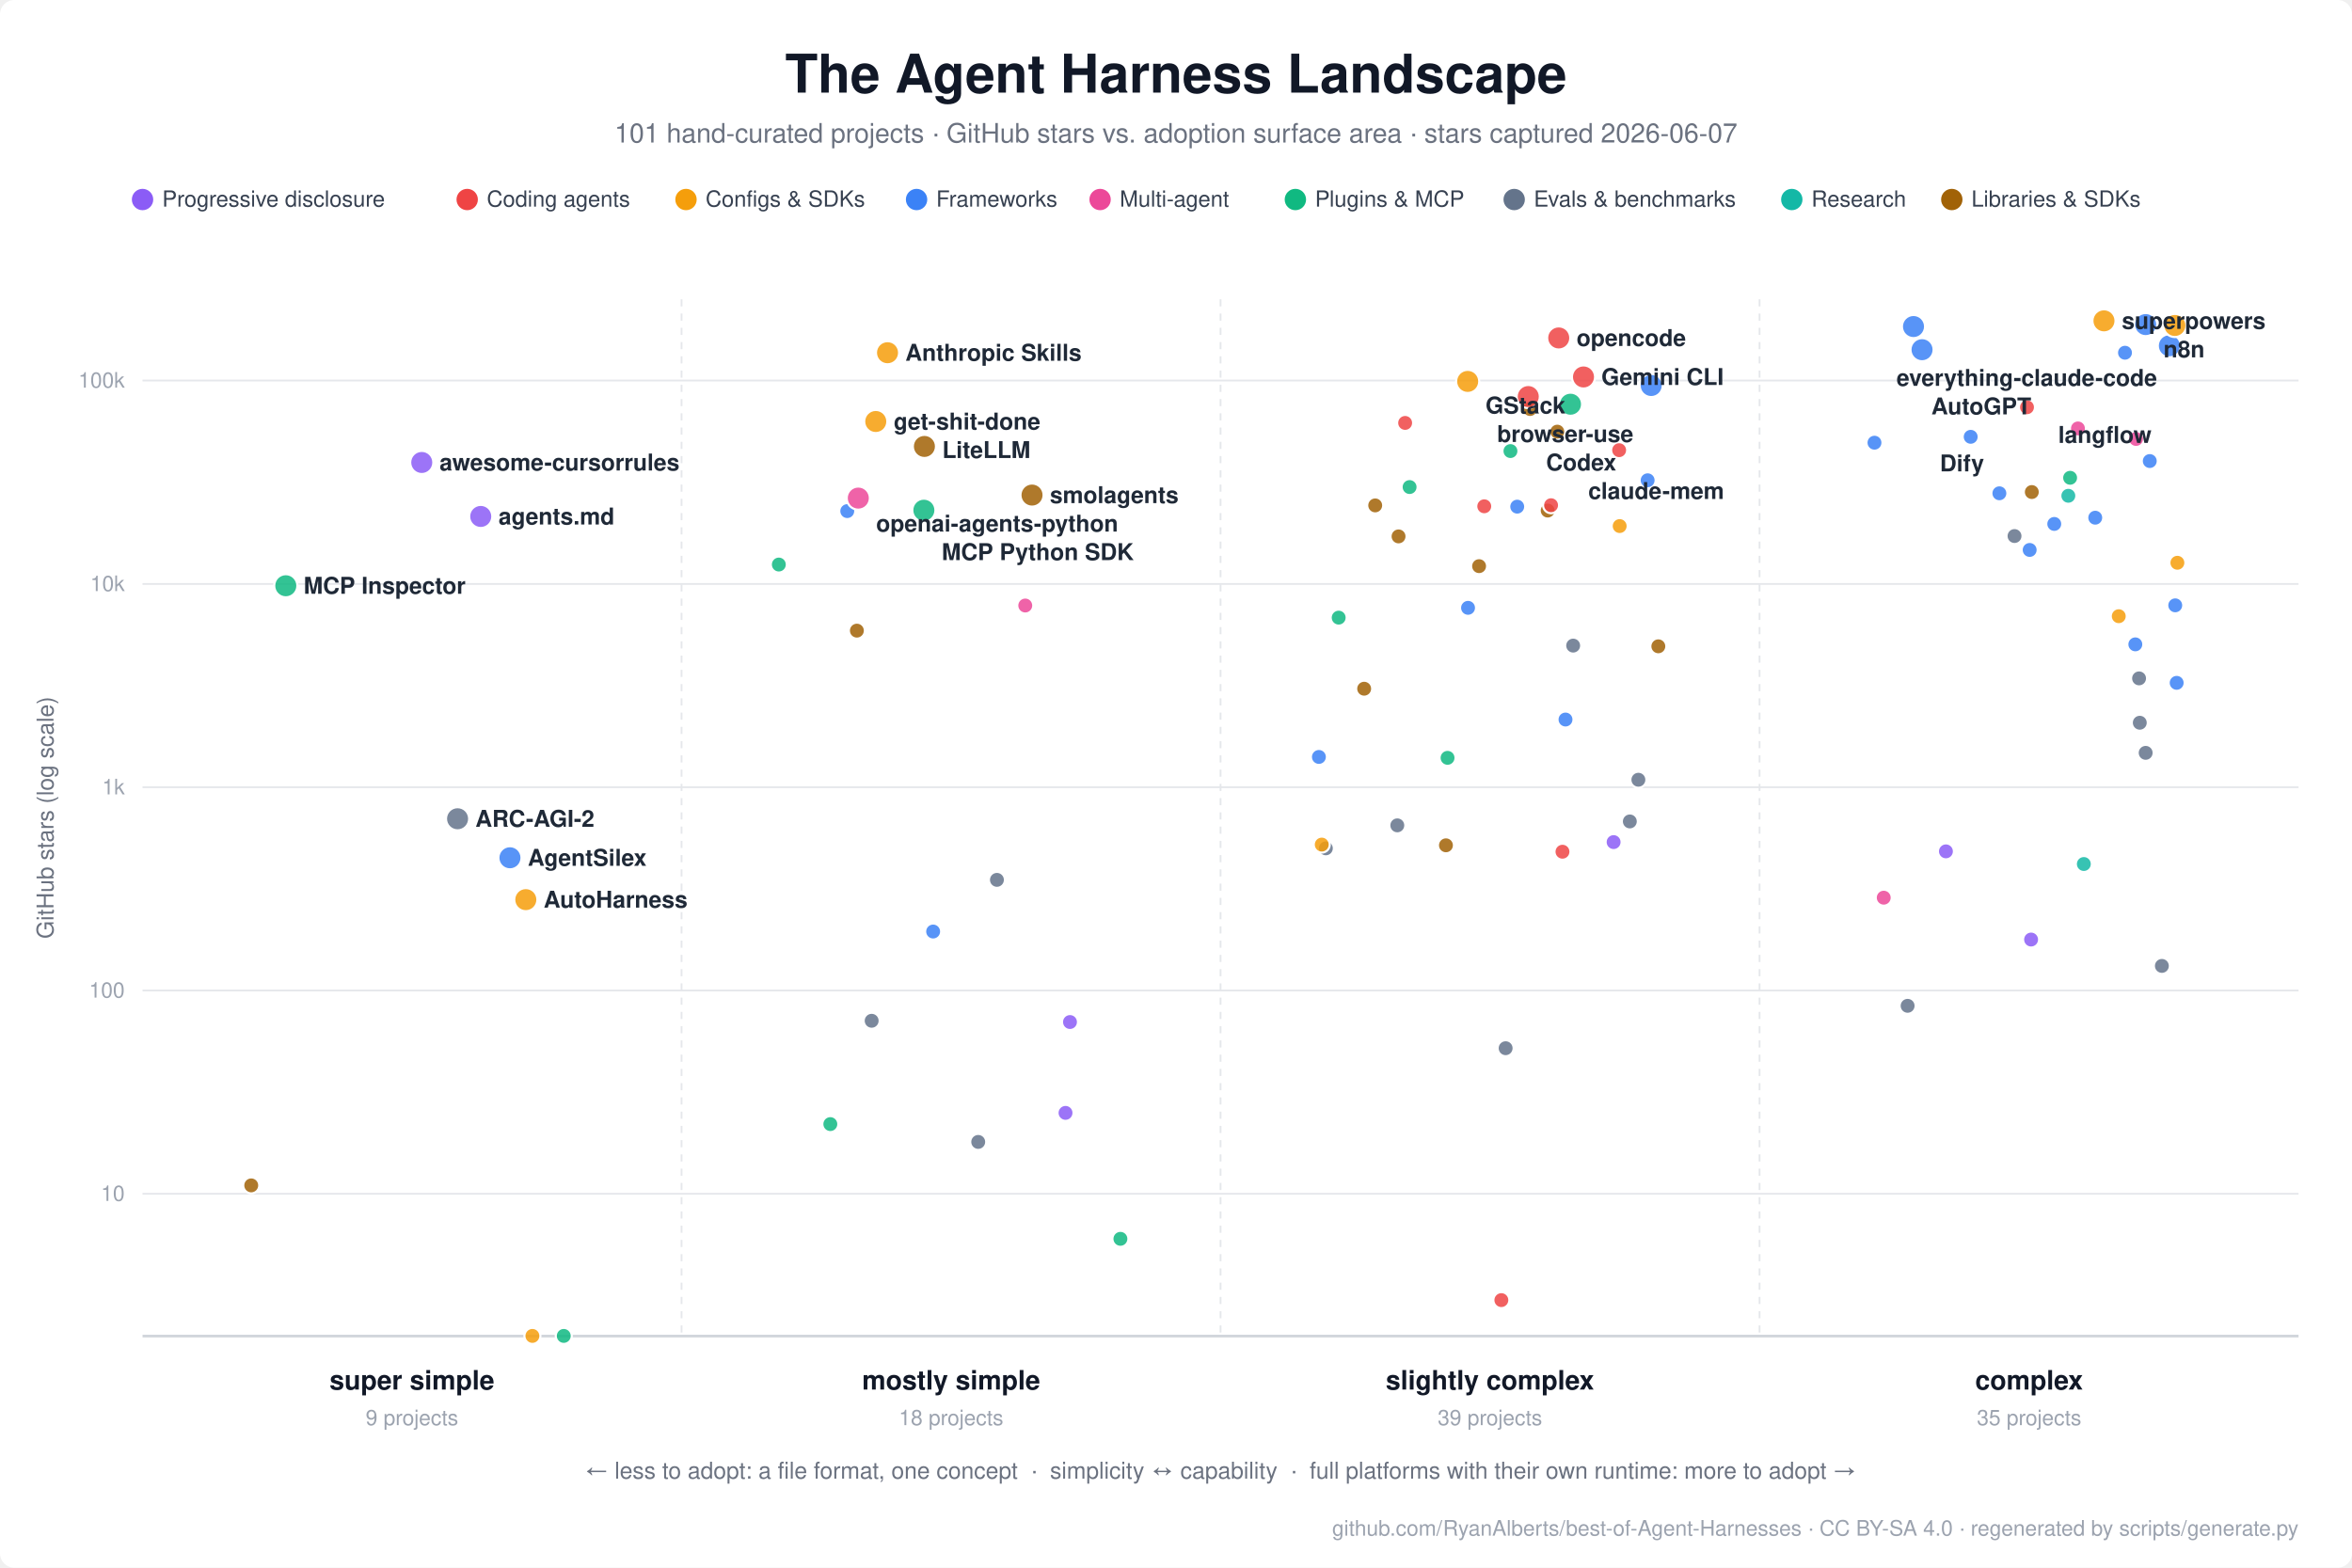
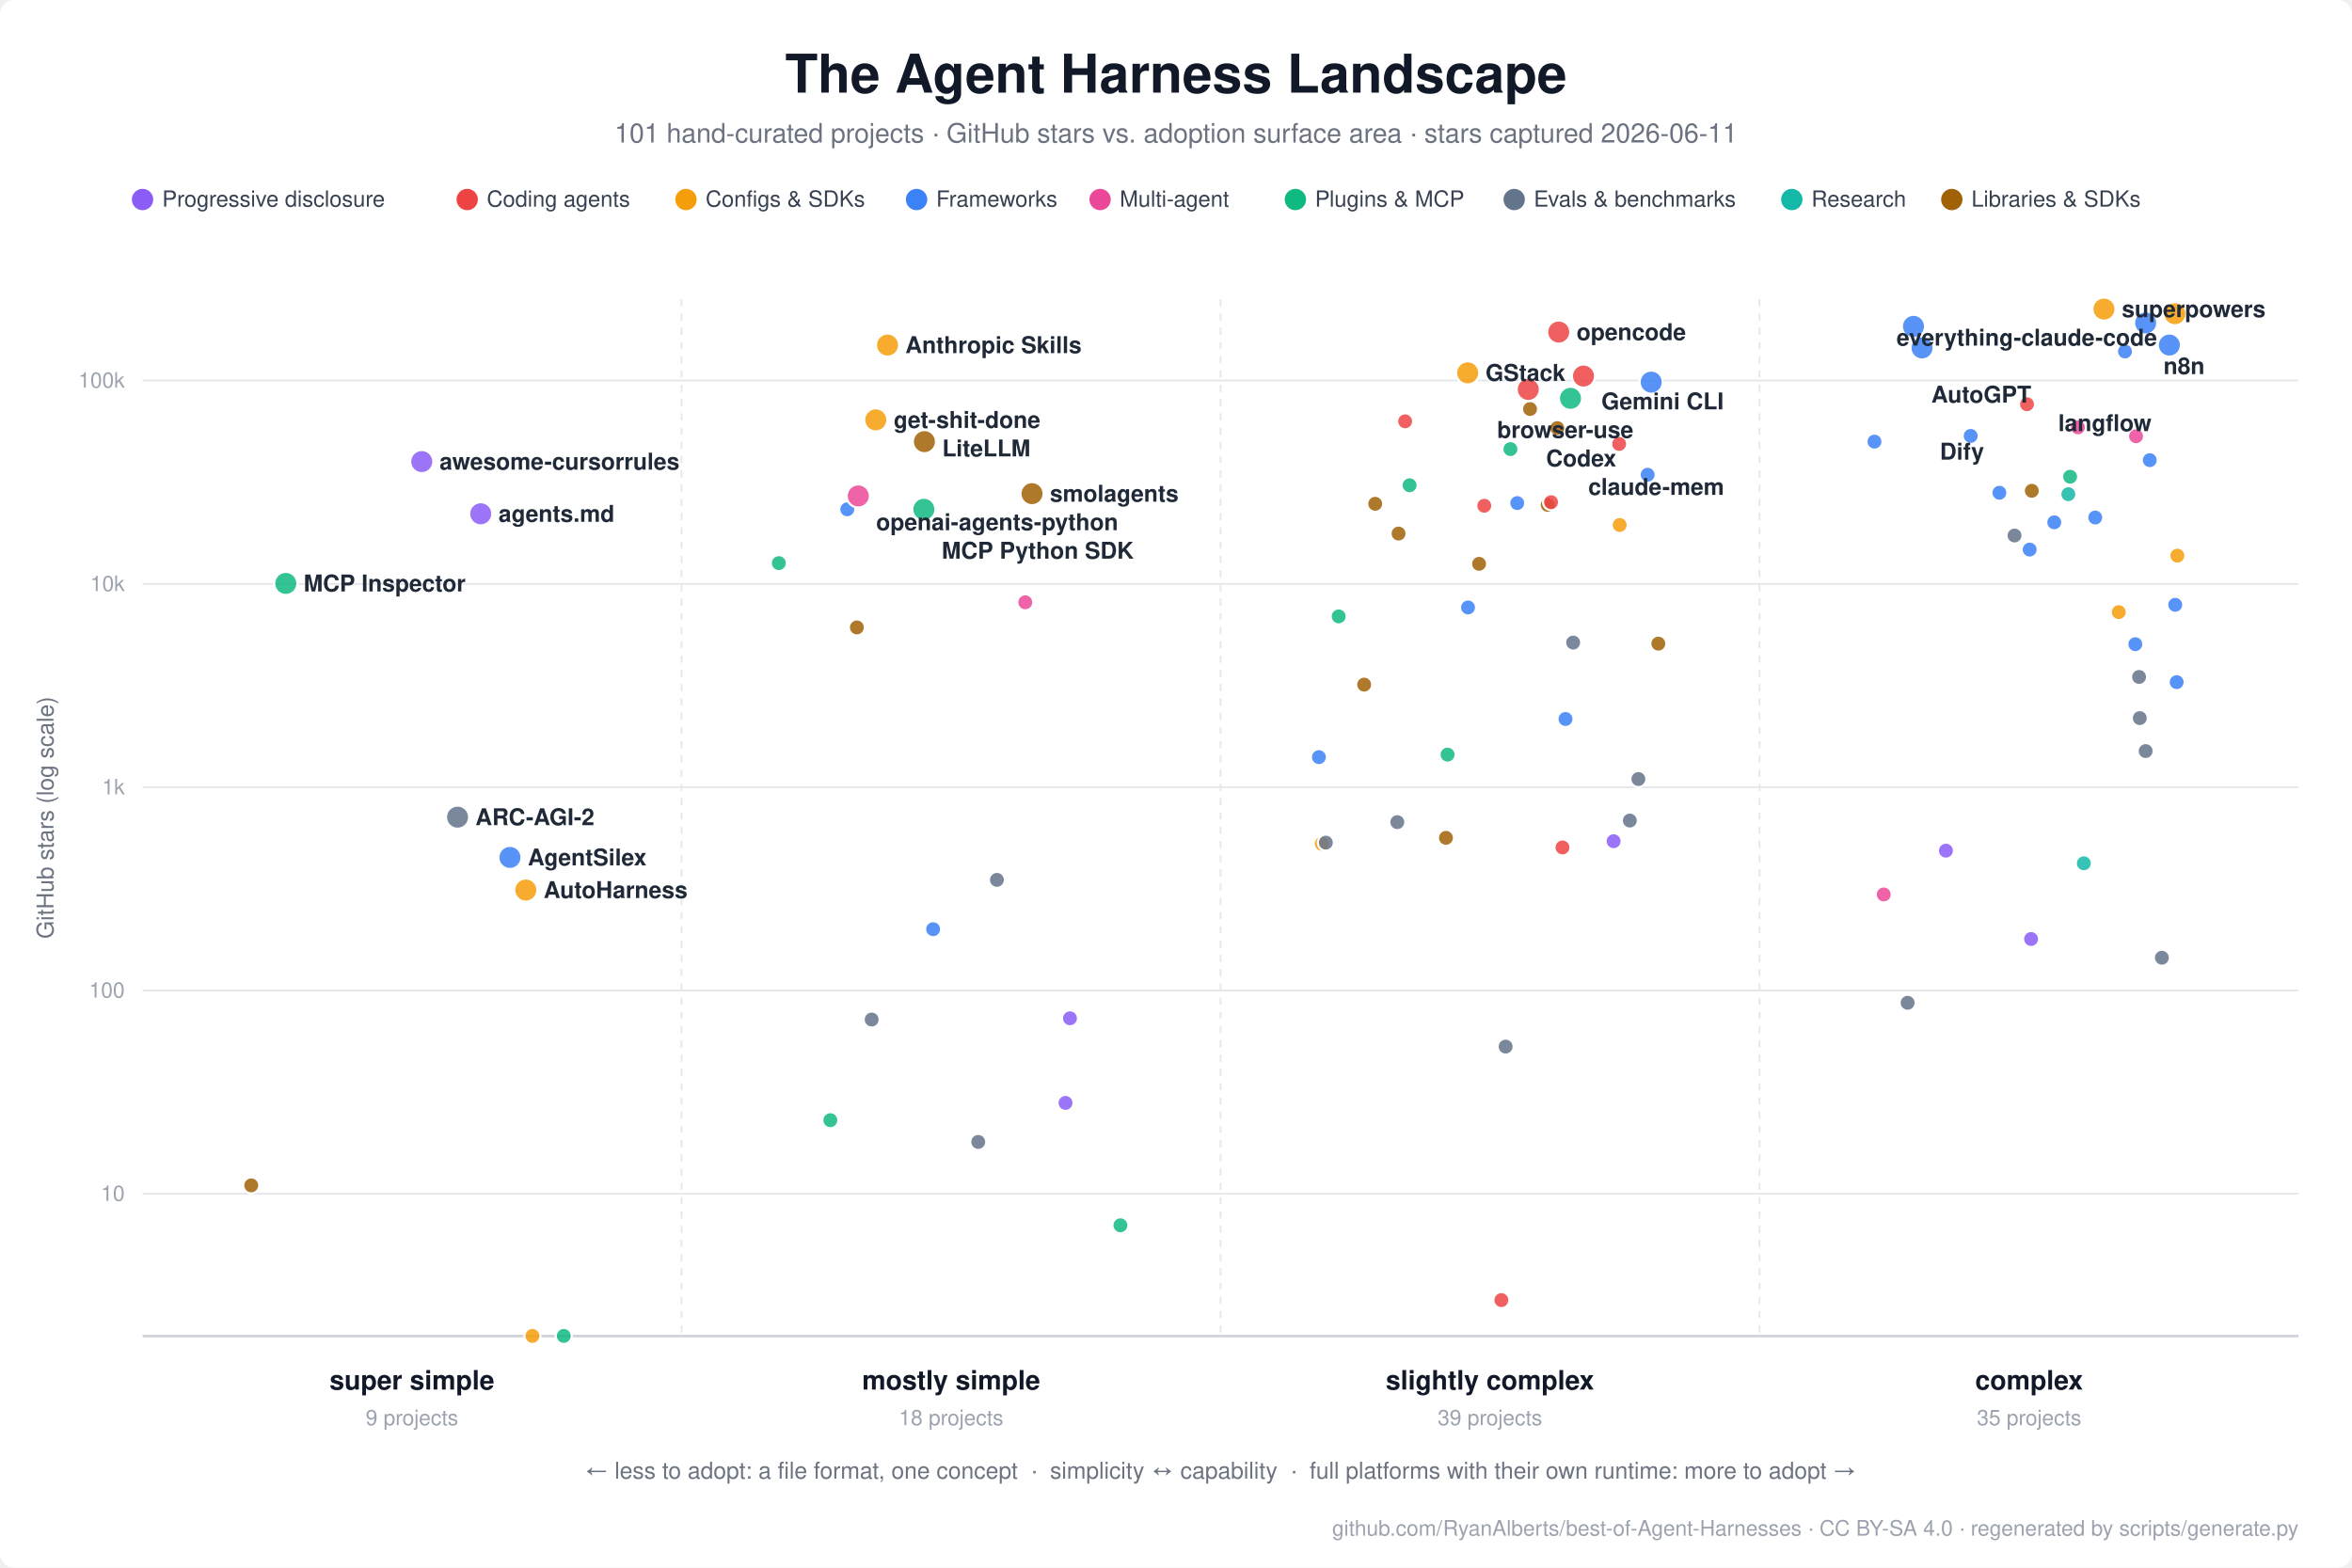
<svg xmlns="http://www.w3.org/2000/svg" viewBox="0 0 1320 880" font-family="-apple-system, 'Segoe UI', Helvetica, Arial, sans-serif">
  <rect width="1320" height="880" fill="#ffffff" rx="8" />
  <text x="660.0" y="52" text-anchor="middle" font-size="30" font-weight="700" fill="#111827">The Agent Harness Landscape</text>
-   <text x="660.0" y="80" text-anchor="middle" font-size="15" fill="#6b7280">101 hand-curated projects · GitHub stars vs. adoption surface area · stars captured 2026-06-07</text>
+   <text x="660.0" y="80" text-anchor="middle" font-size="15" fill="#6b7280">101 hand-curated projects · GitHub stars vs. adoption surface area · stars captured 2026-06-11</text>
  <circle cx="80" cy="112" r="6" fill="#8b5cf6" />
  <text x="91" y="116" font-size="12.5" fill="#374151">Progressive disclosure</text>
  <circle cx="262.2" cy="112" r="6" fill="#ef4444" />
  <text x="273.2" y="116" font-size="12.5" fill="#374151">Coding agents</text>
  <circle cx="385.0" cy="112" r="6" fill="#f59e0b" />
  <text x="396.0" y="116" font-size="12.5" fill="#374151">Configs &amp; SDKs</text>
  <circle cx="514.4" cy="112" r="6" fill="#3b82f6" />
  <text x="525.4" y="116" font-size="12.5" fill="#374151">Frameworks</text>
  <circle cx="617.4" cy="112" r="6" fill="#ec4899" />
  <text x="628.4" y="116" font-size="12.5" fill="#374151">Multi-agent</text>
  <circle cx="727.0" cy="112" r="6" fill="#10b981" />
  <text x="738.0" y="116" font-size="12.5" fill="#374151">Plugins &amp; MCP</text>
  <circle cx="849.8" cy="112" r="6" fill="#64748b" />
  <text x="860.8" y="116" font-size="12.5" fill="#374151">Evals &amp; benchmarks</text>
  <circle cx="1005.6" cy="112" r="6" fill="#14b8a6" />
  <text x="1016.6" y="116" font-size="12.5" fill="#374151">Research</text>
  <circle cx="1095.4" cy="112" r="6" fill="#a16207" />
  <text x="1106.4" y="116" font-size="12.5" fill="#374151">Libraries &amp; SDKs</text>
  <line x1="80" y1="670.1" x2="1290" y2="670.1" stroke="#e5e7eb" stroke-width="1" />
  <text x="70" y="674.1" text-anchor="end" font-size="12" fill="#9ca3af">10</text>
  <line x1="80" y1="556.0" x2="1290" y2="556.0" stroke="#e5e7eb" stroke-width="1" />
  <text x="70" y="560.0" text-anchor="end" font-size="12" fill="#9ca3af">100</text>
  <line x1="80" y1="441.9" x2="1290" y2="441.9" stroke="#e5e7eb" stroke-width="1" />
  <text x="70" y="445.9" text-anchor="end" font-size="12" fill="#9ca3af">1k</text>
  <line x1="80" y1="327.8" x2="1290" y2="327.8" stroke="#e5e7eb" stroke-width="1" />
  <text x="70" y="331.8" text-anchor="end" font-size="12" fill="#9ca3af">10k</text>
  <line x1="80" y1="213.6" x2="1290" y2="213.6" stroke="#e5e7eb" stroke-width="1" />
  <text x="70" y="217.6" text-anchor="end" font-size="12" fill="#9ca3af">100k</text>
  <text x="30" y="459" font-size="13" fill="#6b7280" transform="rotate(-90 30 459)" text-anchor="middle">GitHub stars (log scale)</text>
  <text x="231.2" y="780" text-anchor="middle" font-size="15" font-weight="600" fill="#111827">super simple</text>
  <text x="231.2" y="800" text-anchor="middle" font-size="12" fill="#9ca3af">9 projects</text>
  <line x1="382.5" y1="168" x2="382.5" y2="750" stroke="#e5e7eb" stroke-width="1" stroke-dasharray="4 4" />
  <text x="533.8" y="780" text-anchor="middle" font-size="15" font-weight="600" fill="#111827">mostly simple</text>
  <text x="533.8" y="800" text-anchor="middle" font-size="12" fill="#9ca3af">18 projects</text>
  <line x1="685.0" y1="168" x2="685.0" y2="750" stroke="#e5e7eb" stroke-width="1" stroke-dasharray="4 4" />
  <text x="836.2" y="780" text-anchor="middle" font-size="15" font-weight="600" fill="#111827">slightly complex</text>
  <text x="836.2" y="800" text-anchor="middle" font-size="12" fill="#9ca3af">39 projects</text>
  <line x1="987.5" y1="168" x2="987.5" y2="750" stroke="#e5e7eb" stroke-width="1" stroke-dasharray="4 4" />
  <text x="1138.8" y="780" text-anchor="middle" font-size="15" font-weight="600" fill="#111827">complex</text>
  <text x="1138.8" y="800" text-anchor="middle" font-size="12" fill="#9ca3af">35 projects</text>
  <line x1="80" y1="750" x2="1290" y2="750" stroke="#d1d5db" stroke-width="1.5" />
  <text x="685.0" y="830" text-anchor="middle" font-size="13" fill="#6b7280">←  less to adopt: a file format, one concept  ·  simplicity ↔ capability  ·  full platforms with their own runtime: more to adopt  →</text>
  <circle cx="316.4" cy="749.9" r="4.5" fill="#10b981" fill-opacity="0.85" stroke="#ffffff" stroke-width="1.2" />
  <circle cx="298.8" cy="749.9" r="4.5" fill="#f59e0b" fill-opacity="0.85" stroke="#ffffff" stroke-width="1.2" />
  <circle cx="842.6" cy="729.8" r="4.5" fill="#ef4444" fill-opacity="0.85" stroke="#ffffff" stroke-width="1.2" />
-   <circle cx="628.8" cy="695.4" r="4.5" fill="#10b981" fill-opacity="0.85" stroke="#ffffff" stroke-width="1.2" />
+   <circle cx="628.8" cy="687.8" r="4.5" fill="#10b981" fill-opacity="0.85" stroke="#ffffff" stroke-width="1.2" />
  <circle cx="141.0" cy="665.4" r="4.5" fill="#a16207" fill-opacity="0.85" stroke="#ffffff" stroke-width="1.2" />
  <circle cx="549.0" cy="641.0" r="4.5" fill="#64748b" fill-opacity="0.85" stroke="#ffffff" stroke-width="1.2" />
-   <circle cx="466.0" cy="631.0" r="4.5" fill="#10b981" fill-opacity="0.85" stroke="#ffffff" stroke-width="1.2" />
-   <circle cx="598.0" cy="624.7" r="4.5" fill="#8b5cf6" fill-opacity="0.85" stroke="#ffffff" stroke-width="1.2" />
-   <circle cx="845.0" cy="588.4" r="4.5" fill="#64748b" fill-opacity="0.85" stroke="#ffffff" stroke-width="1.2" />
-   <circle cx="600.5" cy="573.7" r="4.5" fill="#8b5cf6" fill-opacity="0.85" stroke="#ffffff" stroke-width="1.2" />
-   <circle cx="489.2" cy="573.0" r="4.5" fill="#64748b" fill-opacity="0.85" stroke="#ffffff" stroke-width="1.2" />
-   <circle cx="1070.6" cy="564.6" r="4.5" fill="#64748b" fill-opacity="0.85" stroke="#ffffff" stroke-width="1.2" />
-   <circle cx="1213.3" cy="542.2" r="4.5" fill="#64748b" fill-opacity="0.85" stroke="#ffffff" stroke-width="1.2" />
-   <circle cx="1139.9" cy="527.4" r="4.5" fill="#8b5cf6" fill-opacity="0.85" stroke="#ffffff" stroke-width="1.2" />
-   <circle cx="523.7" cy="522.9" r="4.5" fill="#3b82f6" fill-opacity="0.85" stroke="#ffffff" stroke-width="1.2" />
-   <circle cx="295.1" cy="505.0" r="6.5" fill="#f59e0b" fill-opacity="0.85" stroke="#ffffff" stroke-width="1.2" />
-   <circle cx="1057.2" cy="503.9" r="4.5" fill="#ec4899" fill-opacity="0.85" stroke="#ffffff" stroke-width="1.2" />
+   <circle cx="466.0" cy="628.8" r="4.5" fill="#10b981" fill-opacity="0.85" stroke="#ffffff" stroke-width="1.2" />
+   <circle cx="598.0" cy="619.1" r="4.5" fill="#8b5cf6" fill-opacity="0.85" stroke="#ffffff" stroke-width="1.2" />
+   <circle cx="845.0" cy="587.5" r="4.5" fill="#64748b" fill-opacity="0.85" stroke="#ffffff" stroke-width="1.2" />
+   <circle cx="489.2" cy="572.3" r="4.5" fill="#64748b" fill-opacity="0.85" stroke="#ffffff" stroke-width="1.2" />
+   <circle cx="600.5" cy="571.6" r="4.5" fill="#8b5cf6" fill-opacity="0.85" stroke="#ffffff" stroke-width="1.2" />
+   <circle cx="1070.6" cy="562.9" r="4.5" fill="#64748b" fill-opacity="0.85" stroke="#ffffff" stroke-width="1.2" />
+   <circle cx="1213.3" cy="537.6" r="4.5" fill="#64748b" fill-opacity="0.85" stroke="#ffffff" stroke-width="1.2" />
+   <circle cx="1139.9" cy="527.1" r="4.5" fill="#8b5cf6" fill-opacity="0.85" stroke="#ffffff" stroke-width="1.2" />
+   <circle cx="523.7" cy="521.6" r="4.5" fill="#3b82f6" fill-opacity="0.85" stroke="#ffffff" stroke-width="1.2" />
+   <circle cx="1057.2" cy="502.1" r="4.5" fill="#ec4899" fill-opacity="0.85" stroke="#ffffff" stroke-width="1.2" />
+   <circle cx="295.1" cy="499.6" r="6.5" fill="#f59e0b" fill-opacity="0.85" stroke="#ffffff" stroke-width="1.2" />
  <circle cx="559.5" cy="493.9" r="4.5" fill="#64748b" fill-opacity="0.85" stroke="#ffffff" stroke-width="1.2" />
-   <circle cx="1169.5" cy="485.0" r="4.5" fill="#14b8a6" fill-opacity="0.85" stroke="#ffffff" stroke-width="1.2" />
-   <circle cx="286.2" cy="481.5" r="6.5" fill="#3b82f6" fill-opacity="0.85" stroke="#ffffff" stroke-width="1.2" />
-   <circle cx="876.9" cy="478.1" r="4.5" fill="#ef4444" fill-opacity="0.85" stroke="#ffffff" stroke-width="1.2" />
-   <circle cx="1092.1" cy="477.9" r="4.5" fill="#8b5cf6" fill-opacity="0.85" stroke="#ffffff" stroke-width="1.2" />
-   <circle cx="744.1" cy="476.2" r="4.5" fill="#64748b" fill-opacity="0.85" stroke="#ffffff" stroke-width="1.2" />
-   <circle cx="811.5" cy="474.5" r="4.5" fill="#a16207" fill-opacity="0.85" stroke="#ffffff" stroke-width="1.2" />
-   <circle cx="741.8" cy="474.1" r="4.5" fill="#f59e0b" fill-opacity="0.85" stroke="#ffffff" stroke-width="1.2" />
-   <circle cx="905.6" cy="472.7" r="4.5" fill="#8b5cf6" fill-opacity="0.85" stroke="#ffffff" stroke-width="1.2" />
-   <circle cx="784.2" cy="463.3" r="4.5" fill="#64748b" fill-opacity="0.85" stroke="#ffffff" stroke-width="1.2" />
-   <circle cx="914.7" cy="461.1" r="4.5" fill="#64748b" fill-opacity="0.85" stroke="#ffffff" stroke-width="1.2" />
-   <circle cx="256.8" cy="459.6" r="6.5" fill="#64748b" fill-opacity="0.85" stroke="#ffffff" stroke-width="1.2" />
-   <circle cx="919.5" cy="437.7" r="4.5" fill="#64748b" fill-opacity="0.85" stroke="#ffffff" stroke-width="1.2" />
-   <circle cx="812.4" cy="425.4" r="4.5" fill="#10b981" fill-opacity="0.85" stroke="#ffffff" stroke-width="1.2" />
-   <circle cx="740.2" cy="424.9" r="4.5" fill="#3b82f6" fill-opacity="0.85" stroke="#ffffff" stroke-width="1.2" />
-   <circle cx="1204.2" cy="422.6" r="4.5" fill="#64748b" fill-opacity="0.85" stroke="#ffffff" stroke-width="1.2" />
-   <circle cx="1200.9" cy="405.7" r="4.5" fill="#64748b" fill-opacity="0.85" stroke="#ffffff" stroke-width="1.2" />
-   <circle cx="878.6" cy="403.9" r="4.5" fill="#3b82f6" fill-opacity="0.85" stroke="#ffffff" stroke-width="1.2" />
-   <circle cx="765.6" cy="386.6" r="4.5" fill="#a16207" fill-opacity="0.85" stroke="#ffffff" stroke-width="1.2" />
-   <circle cx="1221.6" cy="383.3" r="4.5" fill="#3b82f6" fill-opacity="0.85" stroke="#ffffff" stroke-width="1.2" />
-   <circle cx="1200.5" cy="380.8" r="4.5" fill="#64748b" fill-opacity="0.85" stroke="#ffffff" stroke-width="1.2" />
-   <circle cx="930.7" cy="362.8" r="4.5" fill="#a16207" fill-opacity="0.85" stroke="#ffffff" stroke-width="1.2" />
-   <circle cx="882.9" cy="362.4" r="4.5" fill="#64748b" fill-opacity="0.85" stroke="#ffffff" stroke-width="1.2" />
-   <circle cx="1198.4" cy="361.7" r="4.5" fill="#3b82f6" fill-opacity="0.85" stroke="#ffffff" stroke-width="1.2" />
-   <circle cx="480.9" cy="354.0" r="4.5" fill="#a16207" fill-opacity="0.85" stroke="#ffffff" stroke-width="1.2" />
-   <circle cx="751.3" cy="346.7" r="4.5" fill="#10b981" fill-opacity="0.85" stroke="#ffffff" stroke-width="1.2" />
-   <circle cx="1189.1" cy="345.9" r="4.5" fill="#f59e0b" fill-opacity="0.85" stroke="#ffffff" stroke-width="1.2" />
-   <circle cx="823.9" cy="341.2" r="4.5" fill="#3b82f6" fill-opacity="0.85" stroke="#ffffff" stroke-width="1.2" />
-   <circle cx="575.4" cy="339.9" r="4.5" fill="#ec4899" fill-opacity="0.85" stroke="#ffffff" stroke-width="1.2" />
-   <circle cx="1220.8" cy="339.8" r="4.5" fill="#3b82f6" fill-opacity="0.85" stroke="#ffffff" stroke-width="1.2" />
-   <circle cx="160.4" cy="328.8" r="6.5" fill="#10b981" fill-opacity="0.85" stroke="#ffffff" stroke-width="1.2" />
-   <circle cx="830.1" cy="317.8" r="4.5" fill="#a16207" fill-opacity="0.85" stroke="#ffffff" stroke-width="1.2" />
-   <circle cx="437.1" cy="316.9" r="4.5" fill="#10b981" fill-opacity="0.85" stroke="#ffffff" stroke-width="1.2" />
-   <circle cx="1222.0" cy="315.9" r="4.5" fill="#f59e0b" fill-opacity="0.85" stroke="#ffffff" stroke-width="1.2" />
-   <circle cx="1139.1" cy="308.7" r="4.5" fill="#3b82f6" fill-opacity="0.85" stroke="#ffffff" stroke-width="1.2" />
-   <circle cx="784.9" cy="301.1" r="4.5" fill="#a16207" fill-opacity="0.85" stroke="#ffffff" stroke-width="1.2" />
-   <circle cx="1130.6" cy="300.9" r="4.5" fill="#64748b" fill-opacity="0.85" stroke="#ffffff" stroke-width="1.2" />
-   <circle cx="909.0" cy="295.3" r="4.5" fill="#f59e0b" fill-opacity="0.85" stroke="#ffffff" stroke-width="1.2" />
-   <circle cx="1152.9" cy="294.1" r="4.5" fill="#3b82f6" fill-opacity="0.85" stroke="#ffffff" stroke-width="1.2" />
-   <circle cx="1175.9" cy="290.6" r="4.5" fill="#3b82f6" fill-opacity="0.85" stroke="#ffffff" stroke-width="1.2" />
-   <circle cx="269.8" cy="289.9" r="6.5" fill="#8b5cf6" fill-opacity="0.85" stroke="#ffffff" stroke-width="1.2" />
-   <circle cx="475.5" cy="286.9" r="4.5" fill="#3b82f6" fill-opacity="0.85" stroke="#ffffff" stroke-width="1.2" />
-   <circle cx="868.6" cy="286.6" r="4.5" fill="#a16207" fill-opacity="0.85" stroke="#ffffff" stroke-width="1.2" />
-   <circle cx="518.5" cy="286.4" r="6.5" fill="#10b981" fill-opacity="0.85" stroke="#ffffff" stroke-width="1.2" />
-   <circle cx="851.5" cy="284.4" r="4.5" fill="#3b82f6" fill-opacity="0.85" stroke="#ffffff" stroke-width="1.2" />
-   <circle cx="833.0" cy="284.2" r="4.5" fill="#ef4444" fill-opacity="0.85" stroke="#ffffff" stroke-width="1.2" />
-   <circle cx="771.8" cy="283.7" r="4.5" fill="#a16207" fill-opacity="0.85" stroke="#ffffff" stroke-width="1.2" />
-   <circle cx="870.5" cy="283.6" r="4.5" fill="#ef4444" fill-opacity="0.85" stroke="#ffffff" stroke-width="1.2" />
-   <circle cx="481.7" cy="279.6" r="6.5" fill="#ec4899" fill-opacity="0.85" stroke="#ffffff" stroke-width="1.2" />
-   <circle cx="1160.8" cy="278.3" r="4.5" fill="#14b8a6" fill-opacity="0.85" stroke="#ffffff" stroke-width="1.2" />
-   <circle cx="579.2" cy="277.9" r="6.5" fill="#a16207" fill-opacity="0.85" stroke="#ffffff" stroke-width="1.2" />
-   <circle cx="1122.1" cy="276.9" r="4.5" fill="#3b82f6" fill-opacity="0.85" stroke="#ffffff" stroke-width="1.2" />
-   <circle cx="1140.3" cy="276.2" r="4.5" fill="#a16207" fill-opacity="0.85" stroke="#ffffff" stroke-width="1.2" />
-   <circle cx="791.1" cy="273.4" r="4.5" fill="#10b981" fill-opacity="0.85" stroke="#ffffff" stroke-width="1.2" />
-   <circle cx="924.7" cy="269.6" r="4.5" fill="#3b82f6" fill-opacity="0.85" stroke="#ffffff" stroke-width="1.2" />
-   <circle cx="1161.8" cy="268.2" r="4.5" fill="#10b981" fill-opacity="0.85" stroke="#ffffff" stroke-width="1.2" />
-   <circle cx="236.7" cy="259.6" r="6.5" fill="#8b5cf6" fill-opacity="0.85" stroke="#ffffff" stroke-width="1.2" />
-   <circle cx="1206.5" cy="258.8" r="4.5" fill="#3b82f6" fill-opacity="0.85" stroke="#ffffff" stroke-width="1.2" />
-   <circle cx="847.7" cy="253.2" r="4.5" fill="#10b981" fill-opacity="0.85" stroke="#ffffff" stroke-width="1.2" />
-   <circle cx="908.7" cy="252.7" r="4.5" fill="#ef4444" fill-opacity="0.85" stroke="#ffffff" stroke-width="1.2" />
-   <circle cx="518.8" cy="250.6" r="6.5" fill="#a16207" fill-opacity="0.85" stroke="#ffffff" stroke-width="1.2" />
-   <circle cx="1052.0" cy="248.5" r="4.5" fill="#3b82f6" fill-opacity="0.85" stroke="#ffffff" stroke-width="1.2" />
-   <circle cx="1198.8" cy="246.4" r="4.5" fill="#ec4899" fill-opacity="0.85" stroke="#ffffff" stroke-width="1.2" />
-   <circle cx="1106.0" cy="245.2" r="4.5" fill="#3b82f6" fill-opacity="0.85" stroke="#ffffff" stroke-width="1.2" />
-   <circle cx="874.0" cy="242.3" r="4.5" fill="#a16207" fill-opacity="0.85" stroke="#ffffff" stroke-width="1.2" />
-   <circle cx="1166.2" cy="240.5" r="4.5" fill="#ec4899" fill-opacity="0.85" stroke="#ffffff" stroke-width="1.2" />
-   <circle cx="788.6" cy="237.4" r="4.5" fill="#ef4444" fill-opacity="0.85" stroke="#ffffff" stroke-width="1.2" />
-   <circle cx="491.5" cy="236.6" r="6.5" fill="#f59e0b" fill-opacity="0.85" stroke="#ffffff" stroke-width="1.2" />
+   <circle cx="1169.5" cy="484.6" r="4.5" fill="#14b8a6" fill-opacity="0.85" stroke="#ffffff" stroke-width="1.2" />
+   <circle cx="286.2" cy="481.3" r="6.5" fill="#3b82f6" fill-opacity="0.85" stroke="#ffffff" stroke-width="1.2" />
+   <circle cx="1092.1" cy="477.5" r="4.5" fill="#8b5cf6" fill-opacity="0.85" stroke="#ffffff" stroke-width="1.2" />
+   <circle cx="876.9" cy="475.7" r="4.5" fill="#ef4444" fill-opacity="0.85" stroke="#ffffff" stroke-width="1.2" />
+   <circle cx="741.8" cy="473.6" r="4.5" fill="#f59e0b" fill-opacity="0.85" stroke="#ffffff" stroke-width="1.2" />
+   <circle cx="744.1" cy="473.0" r="4.5" fill="#64748b" fill-opacity="0.85" stroke="#ffffff" stroke-width="1.2" />
+   <circle cx="905.6" cy="472.2" r="4.5" fill="#8b5cf6" fill-opacity="0.85" stroke="#ffffff" stroke-width="1.2" />
+   <circle cx="811.5" cy="470.3" r="4.5" fill="#a16207" fill-opacity="0.85" stroke="#ffffff" stroke-width="1.2" />
+   <circle cx="784.2" cy="461.5" r="4.5" fill="#64748b" fill-opacity="0.85" stroke="#ffffff" stroke-width="1.2" />
+   <circle cx="914.7" cy="460.6" r="4.5" fill="#64748b" fill-opacity="0.85" stroke="#ffffff" stroke-width="1.2" />
+   <circle cx="256.8" cy="458.7" r="6.5" fill="#64748b" fill-opacity="0.85" stroke="#ffffff" stroke-width="1.2" />
+   <circle cx="919.5" cy="437.3" r="4.5" fill="#64748b" fill-opacity="0.85" stroke="#ffffff" stroke-width="1.2" />
+   <circle cx="740.2" cy="425.0" r="4.5" fill="#3b82f6" fill-opacity="0.85" stroke="#ffffff" stroke-width="1.2" />
+   <circle cx="812.4" cy="423.6" r="4.5" fill="#10b981" fill-opacity="0.85" stroke="#ffffff" stroke-width="1.2" />
+   <circle cx="1204.2" cy="421.6" r="4.5" fill="#64748b" fill-opacity="0.85" stroke="#ffffff" stroke-width="1.2" />
+   <circle cx="878.6" cy="403.6" r="4.5" fill="#3b82f6" fill-opacity="0.85" stroke="#ffffff" stroke-width="1.2" />
+   <circle cx="1200.9" cy="403.1" r="4.5" fill="#64748b" fill-opacity="0.85" stroke="#ffffff" stroke-width="1.2" />
+   <circle cx="765.6" cy="384.3" r="4.5" fill="#a16207" fill-opacity="0.85" stroke="#ffffff" stroke-width="1.2" />
+   <circle cx="1221.6" cy="382.9" r="4.5" fill="#3b82f6" fill-opacity="0.85" stroke="#ffffff" stroke-width="1.2" />
+   <circle cx="1200.5" cy="380.0" r="4.5" fill="#64748b" fill-opacity="0.85" stroke="#ffffff" stroke-width="1.2" />
+   <circle cx="1198.4" cy="361.6" r="4.5" fill="#3b82f6" fill-opacity="0.85" stroke="#ffffff" stroke-width="1.2" />
+   <circle cx="930.7" cy="361.3" r="4.5" fill="#a16207" fill-opacity="0.85" stroke="#ffffff" stroke-width="1.2" />
+   <circle cx="882.9" cy="360.7" r="4.5" fill="#64748b" fill-opacity="0.85" stroke="#ffffff" stroke-width="1.2" />
+   <circle cx="480.9" cy="352.2" r="4.5" fill="#a16207" fill-opacity="0.85" stroke="#ffffff" stroke-width="1.2" />
+   <circle cx="751.3" cy="346.0" r="4.5" fill="#10b981" fill-opacity="0.85" stroke="#ffffff" stroke-width="1.2" />
+   <circle cx="1189.1" cy="343.6" r="4.5" fill="#f59e0b" fill-opacity="0.85" stroke="#ffffff" stroke-width="1.2" />
+   <circle cx="823.9" cy="341.0" r="4.5" fill="#3b82f6" fill-opacity="0.85" stroke="#ffffff" stroke-width="1.2" />
+   <circle cx="1220.8" cy="339.5" r="4.5" fill="#3b82f6" fill-opacity="0.85" stroke="#ffffff" stroke-width="1.2" />
+   <circle cx="575.4" cy="338.1" r="4.5" fill="#ec4899" fill-opacity="0.85" stroke="#ffffff" stroke-width="1.2" />
+   <circle cx="160.4" cy="327.5" r="6.5" fill="#10b981" fill-opacity="0.85" stroke="#ffffff" stroke-width="1.2" />
+   <circle cx="830.1" cy="316.5" r="4.5" fill="#a16207" fill-opacity="0.85" stroke="#ffffff" stroke-width="1.2" />
+   <circle cx="437.1" cy="316.1" r="4.5" fill="#10b981" fill-opacity="0.85" stroke="#ffffff" stroke-width="1.2" />
+   <circle cx="1222.0" cy="311.9" r="4.5" fill="#f59e0b" fill-opacity="0.85" stroke="#ffffff" stroke-width="1.2" />
+   <circle cx="1139.1" cy="308.5" r="4.5" fill="#3b82f6" fill-opacity="0.85" stroke="#ffffff" stroke-width="1.2" />
+   <circle cx="1130.6" cy="300.6" r="4.5" fill="#64748b" fill-opacity="0.85" stroke="#ffffff" stroke-width="1.2" />
+   <circle cx="784.9" cy="299.5" r="4.5" fill="#a16207" fill-opacity="0.85" stroke="#ffffff" stroke-width="1.2" />
+   <circle cx="909.0" cy="294.7" r="4.5" fill="#f59e0b" fill-opacity="0.85" stroke="#ffffff" stroke-width="1.2" />
+   <circle cx="1152.9" cy="293.2" r="4.5" fill="#3b82f6" fill-opacity="0.85" stroke="#ffffff" stroke-width="1.2" />
+   <circle cx="1175.9" cy="290.5" r="4.5" fill="#3b82f6" fill-opacity="0.85" stroke="#ffffff" stroke-width="1.2" />
+   <circle cx="269.8" cy="288.4" r="6.5" fill="#8b5cf6" fill-opacity="0.85" stroke="#ffffff" stroke-width="1.2" />
+   <circle cx="475.5" cy="285.9" r="4.5" fill="#3b82f6" fill-opacity="0.85" stroke="#ffffff" stroke-width="1.2" />
+   <circle cx="518.5" cy="285.9" r="6.5" fill="#10b981" fill-opacity="0.85" stroke="#ffffff" stroke-width="1.2" />
+   <circle cx="833.0" cy="283.9" r="4.5" fill="#ef4444" fill-opacity="0.85" stroke="#ffffff" stroke-width="1.2" />
+   <circle cx="868.6" cy="283.4" r="4.5" fill="#a16207" fill-opacity="0.85" stroke="#ffffff" stroke-width="1.2" />
+   <circle cx="771.8" cy="282.8" r="4.5" fill="#a16207" fill-opacity="0.85" stroke="#ffffff" stroke-width="1.2" />
+   <circle cx="851.5" cy="282.4" r="4.5" fill="#3b82f6" fill-opacity="0.85" stroke="#ffffff" stroke-width="1.2" />
+   <circle cx="870.5" cy="281.9" r="4.5" fill="#ef4444" fill-opacity="0.85" stroke="#ffffff" stroke-width="1.2" />
+   <circle cx="481.7" cy="278.4" r="6.5" fill="#ec4899" fill-opacity="0.85" stroke="#ffffff" stroke-width="1.2" />
+   <circle cx="1160.8" cy="277.4" r="4.5" fill="#14b8a6" fill-opacity="0.85" stroke="#ffffff" stroke-width="1.2" />
+   <circle cx="579.2" cy="277.1" r="6.5" fill="#a16207" fill-opacity="0.85" stroke="#ffffff" stroke-width="1.2" />
+   <circle cx="1122.1" cy="276.6" r="4.5" fill="#3b82f6" fill-opacity="0.85" stroke="#ffffff" stroke-width="1.2" />
+   <circle cx="1140.3" cy="275.5" r="4.5" fill="#a16207" fill-opacity="0.85" stroke="#ffffff" stroke-width="1.2" />
+   <circle cx="791.1" cy="272.4" r="4.5" fill="#10b981" fill-opacity="0.85" stroke="#ffffff" stroke-width="1.2" />
+   <circle cx="1161.8" cy="267.6" r="4.5" fill="#10b981" fill-opacity="0.85" stroke="#ffffff" stroke-width="1.2" />
+   <circle cx="924.7" cy="266.5" r="4.5" fill="#3b82f6" fill-opacity="0.85" stroke="#ffffff" stroke-width="1.2" />
+   <circle cx="236.7" cy="259.1" r="6.5" fill="#8b5cf6" fill-opacity="0.85" stroke="#ffffff" stroke-width="1.2" />
+   <circle cx="1206.5" cy="258.3" r="4.5" fill="#3b82f6" fill-opacity="0.85" stroke="#ffffff" stroke-width="1.2" />
+   <circle cx="847.7" cy="252.1" r="4.5" fill="#10b981" fill-opacity="0.85" stroke="#ffffff" stroke-width="1.2" />
+   <circle cx="908.7" cy="249.2" r="4.5" fill="#ef4444" fill-opacity="0.85" stroke="#ffffff" stroke-width="1.2" />
+   <circle cx="518.8" cy="247.9" r="6.5" fill="#a16207" fill-opacity="0.85" stroke="#ffffff" stroke-width="1.2" />
+   <circle cx="1052.0" cy="247.9" r="4.5" fill="#3b82f6" fill-opacity="0.85" stroke="#ffffff" stroke-width="1.2" />
+   <circle cx="1198.8" cy="244.9" r="4.5" fill="#ec4899" fill-opacity="0.85" stroke="#ffffff" stroke-width="1.2" />
+   <circle cx="1106.0" cy="244.7" r="4.5" fill="#3b82f6" fill-opacity="0.85" stroke="#ffffff" stroke-width="1.2" />
+   <circle cx="874.0" cy="240.3" r="4.5" fill="#a16207" fill-opacity="0.85" stroke="#ffffff" stroke-width="1.2" />
+   <circle cx="1166.2" cy="239.9" r="4.5" fill="#ec4899" fill-opacity="0.85" stroke="#ffffff" stroke-width="1.2" />
+   <circle cx="788.6" cy="236.5" r="4.5" fill="#ef4444" fill-opacity="0.85" stroke="#ffffff" stroke-width="1.2" />
+   <circle cx="491.5" cy="235.7" r="6.5" fill="#f59e0b" fill-opacity="0.85" stroke="#ffffff" stroke-width="1.2" />
  <circle cx="858.7" cy="229.6" r="4.5" fill="#a16207" fill-opacity="0.85" stroke="#ffffff" stroke-width="1.2" />
-   <circle cx="1137.6" cy="228.6" r="4.5" fill="#ef4444" fill-opacity="0.85" stroke="#ffffff" stroke-width="1.2" />
-   <circle cx="881.4" cy="226.9" r="6.5" fill="#10b981" fill-opacity="0.85" stroke="#ffffff" stroke-width="1.2" />
-   <circle cx="857.7" cy="222.6" r="6.5" fill="#ef4444" fill-opacity="0.85" stroke="#ffffff" stroke-width="1.2" />
-   <circle cx="926.7" cy="216.4" r="6.5" fill="#3b82f6" fill-opacity="0.85" stroke="#ffffff" stroke-width="1.2" />
-   <circle cx="823.7" cy="214.1" r="6.5" fill="#f59e0b" fill-opacity="0.85" stroke="#ffffff" stroke-width="1.2" />
-   <circle cx="888.7" cy="211.6" r="6.5" fill="#ef4444" fill-opacity="0.85" stroke="#ffffff" stroke-width="1.2" />
-   <circle cx="498.1" cy="198.0" r="6.5" fill="#f59e0b" fill-opacity="0.85" stroke="#ffffff" stroke-width="1.2" />
-   <circle cx="1192.6" cy="198.0" r="4.5" fill="#3b82f6" fill-opacity="0.85" stroke="#ffffff" stroke-width="1.2" />
-   <circle cx="1078.7" cy="196.3" r="6.5" fill="#3b82f6" fill-opacity="0.85" stroke="#ffffff" stroke-width="1.2" />
-   <circle cx="1217.5" cy="194.1" r="6.5" fill="#3b82f6" fill-opacity="0.85" stroke="#ffffff" stroke-width="1.2" />
-   <circle cx="874.8" cy="189.7" r="6.5" fill="#ef4444" fill-opacity="0.85" stroke="#ffffff" stroke-width="1.2" />
-   <circle cx="1073.9" cy="183.3" r="6.5" fill="#3b82f6" fill-opacity="0.85" stroke="#ffffff" stroke-width="1.2" />
-   <circle cx="1220.6" cy="182.7" r="6.5" fill="#f59e0b" fill-opacity="0.85" stroke="#ffffff" stroke-width="1.2" />
-   <circle cx="1204.2" cy="182.2" r="6.5" fill="#3b82f6" fill-opacity="0.85" stroke="#ffffff" stroke-width="1.2" />
-   <circle cx="1180.8" cy="180.1" r="6.5" fill="#f59e0b" fill-opacity="0.85" stroke="#ffffff" stroke-width="1.2" />
-   <text x="246.7" y="264.1" text-anchor="start" font-size="13" font-weight="600" fill="#1f2937">awesome-cursorrules</text>
-   <text x="279.8" y="294.4" text-anchor="start" font-size="13" font-weight="600" fill="#1f2937">agents.md</text>
-   <text x="170.4" y="333.3" text-anchor="start" font-size="13" font-weight="600" fill="#1f2937">MCP Inspector</text>
-   <text x="266.8" y="464.1" text-anchor="start" font-size="13" font-weight="600" fill="#1f2937">ARC-AGI-2</text>
-   <text x="296.2" y="486.0" text-anchor="start" font-size="13" font-weight="600" fill="#1f2937">AgentSilex</text>
-   <text x="305.1" y="509.5" text-anchor="start" font-size="13" font-weight="600" fill="#1f2937">AutoHarness</text>
-   <text x="508.1" y="202.5" text-anchor="start" font-size="13" font-weight="600" fill="#1f2937">Anthropic Skills</text>
-   <text x="501.5" y="241.1" text-anchor="start" font-size="13" font-weight="600" fill="#1f2937">get-shit-done</text>
-   <text x="528.8" y="257.1" text-anchor="start" font-size="13" font-weight="600" fill="#1f2937">LiteLLM</text>
-   <text x="589.2" y="282.4" text-anchor="start" font-size="13" font-weight="600" fill="#1f2937">smolagents</text>
-   <text x="491.7" y="298.4" text-anchor="start" font-size="13" font-weight="600" fill="#1f2937">openai-agents-python</text>
-   <text x="528.5" y="314.4" text-anchor="start" font-size="13" font-weight="600" fill="#1f2937">MCP Python SDK</text>
-   <text x="884.8" y="194.2" text-anchor="start" font-size="13" font-weight="600" fill="#1f2937">opencode</text>
-   <text x="898.7" y="216.1" text-anchor="start" font-size="13" font-weight="600" fill="#1f2937">Gemini CLI</text>
-   <text x="833.7" y="232.1" text-anchor="start" font-size="13" font-weight="600" fill="#1f2937">GStack</text>
-   <text x="916.7" y="248.1" text-anchor="end" font-size="13" font-weight="600" fill="#1f2937">browser-use</text>
-   <text x="867.7" y="264.1" text-anchor="start" font-size="13" font-weight="600" fill="#1f2937">Codex</text>
-   <text x="891.4" y="280.1" text-anchor="start" font-size="13" font-weight="600" fill="#1f2937">claude-mem</text>
-   <text x="1190.8" y="184.6" text-anchor="start" font-size="13" font-weight="600" fill="#1f2937">superpowers</text>
-   <text x="1214.2" y="200.6" text-anchor="start" font-size="13" font-weight="600" fill="#1f2937">n8n</text>
-   <text x="1210.6" y="216.6" text-anchor="end" font-size="13" font-weight="600" fill="#1f2937">everything-claude-code</text>
-   <text x="1083.9" y="232.6" text-anchor="start" font-size="13" font-weight="600" fill="#1f2937">AutoGPT</text>
-   <text x="1207.5" y="248.6" text-anchor="end" font-size="13" font-weight="600" fill="#1f2937">langflow</text>
-   <text x="1088.7" y="264.6" text-anchor="start" font-size="13" font-weight="600" fill="#1f2937">Dify</text>
+   <circle cx="1137.6" cy="226.9" r="4.5" fill="#ef4444" fill-opacity="0.85" stroke="#ffffff" stroke-width="1.2" />
+   <circle cx="881.4" cy="223.6" r="6.5" fill="#10b981" fill-opacity="0.85" stroke="#ffffff" stroke-width="1.2" />
+   <circle cx="857.7" cy="218.6" r="6.5" fill="#ef4444" fill-opacity="0.85" stroke="#ffffff" stroke-width="1.2" />
+   <circle cx="926.7" cy="214.5" r="6.5" fill="#3b82f6" fill-opacity="0.85" stroke="#ffffff" stroke-width="1.2" />
+   <circle cx="888.7" cy="211.1" r="6.5" fill="#ef4444" fill-opacity="0.85" stroke="#ffffff" stroke-width="1.2" />
+   <circle cx="823.7" cy="209.3" r="6.5" fill="#f59e0b" fill-opacity="0.85" stroke="#ffffff" stroke-width="1.2" />
+   <circle cx="1192.6" cy="197.3" r="4.5" fill="#3b82f6" fill-opacity="0.85" stroke="#ffffff" stroke-width="1.2" />
+   <circle cx="1078.7" cy="195.3" r="6.5" fill="#3b82f6" fill-opacity="0.85" stroke="#ffffff" stroke-width="1.2" />
+   <circle cx="498.1" cy="193.7" r="6.5" fill="#f59e0b" fill-opacity="0.85" stroke="#ffffff" stroke-width="1.2" />
+   <circle cx="1217.5" cy="193.7" r="6.5" fill="#3b82f6" fill-opacity="0.85" stroke="#ffffff" stroke-width="1.2" />
+   <circle cx="874.8" cy="186.4" r="6.5" fill="#ef4444" fill-opacity="0.85" stroke="#ffffff" stroke-width="1.2" />
+   <circle cx="1073.9" cy="183.2" r="6.5" fill="#3b82f6" fill-opacity="0.85" stroke="#ffffff" stroke-width="1.2" />
+   <circle cx="1204.2" cy="181.3" r="6.5" fill="#3b82f6" fill-opacity="0.85" stroke="#ffffff" stroke-width="1.2" />
+   <circle cx="1220.6" cy="176.1" r="6.5" fill="#f59e0b" fill-opacity="0.85" stroke="#ffffff" stroke-width="1.2" />
+   <circle cx="1180.8" cy="173.5" r="6.5" fill="#f59e0b" fill-opacity="0.85" stroke="#ffffff" stroke-width="1.2" />
+   <text x="246.7" y="263.6" text-anchor="start" font-size="13" font-weight="600" fill="#1f2937">awesome-cursorrules</text>
+   <text x="279.8" y="292.9" text-anchor="start" font-size="13" font-weight="600" fill="#1f2937">agents.md</text>
+   <text x="170.4" y="332.0" text-anchor="start" font-size="13" font-weight="600" fill="#1f2937">MCP Inspector</text>
+   <text x="266.8" y="463.2" text-anchor="start" font-size="13" font-weight="600" fill="#1f2937">ARC-AGI-2</text>
+   <text x="296.2" y="485.8" text-anchor="start" font-size="13" font-weight="600" fill="#1f2937">AgentSilex</text>
+   <text x="305.1" y="504.1" text-anchor="start" font-size="13" font-weight="600" fill="#1f2937">AutoHarness</text>
+   <text x="508.1" y="198.2" text-anchor="start" font-size="13" font-weight="600" fill="#1f2937">Anthropic Skills</text>
+   <text x="501.5" y="240.2" text-anchor="start" font-size="13" font-weight="600" fill="#1f2937">get-shit-done</text>
+   <text x="528.8" y="256.2" text-anchor="start" font-size="13" font-weight="600" fill="#1f2937">LiteLLM</text>
+   <text x="589.2" y="281.6" text-anchor="start" font-size="13" font-weight="600" fill="#1f2937">smolagents</text>
+   <text x="491.7" y="297.6" text-anchor="start" font-size="13" font-weight="600" fill="#1f2937">openai-agents-python</text>
+   <text x="528.5" y="313.6" text-anchor="start" font-size="13" font-weight="600" fill="#1f2937">MCP Python SDK</text>
+   <text x="884.8" y="190.9" text-anchor="start" font-size="13" font-weight="600" fill="#1f2937">opencode</text>
+   <text x="833.7" y="213.8" text-anchor="start" font-size="13" font-weight="600" fill="#1f2937">GStack</text>
+   <text x="898.7" y="229.8" text-anchor="start" font-size="13" font-weight="600" fill="#1f2937">Gemini CLI</text>
+   <text x="916.7" y="245.8" text-anchor="end" font-size="13" font-weight="600" fill="#1f2937">browser-use</text>
+   <text x="867.7" y="261.8" text-anchor="start" font-size="13" font-weight="600" fill="#1f2937">Codex</text>
+   <text x="891.4" y="277.8" text-anchor="start" font-size="13" font-weight="600" fill="#1f2937">claude-mem</text>
+   <text x="1190.8" y="178.0" text-anchor="start" font-size="13" font-weight="600" fill="#1f2937">superpowers</text>
+   <text x="1210.6" y="194.0" text-anchor="end" font-size="13" font-weight="600" fill="#1f2937">everything-claude-code</text>
+   <text x="1214.2" y="210.0" text-anchor="start" font-size="13" font-weight="600" fill="#1f2937">n8n</text>
+   <text x="1083.9" y="226.0" text-anchor="start" font-size="13" font-weight="600" fill="#1f2937">AutoGPT</text>
+   <text x="1207.5" y="242.0" text-anchor="end" font-size="13" font-weight="600" fill="#1f2937">langflow</text>
+   <text x="1088.7" y="258.0" text-anchor="start" font-size="13" font-weight="600" fill="#1f2937">Dify</text>
  <text x="1290" y="862" text-anchor="end" font-size="12" fill="#9ca3af">github.com/RyanAlberts/best-of-Agent-Harnesses · CC BY-SA 4.0 · regenerated by scripts/generate.py</text>
</svg>
